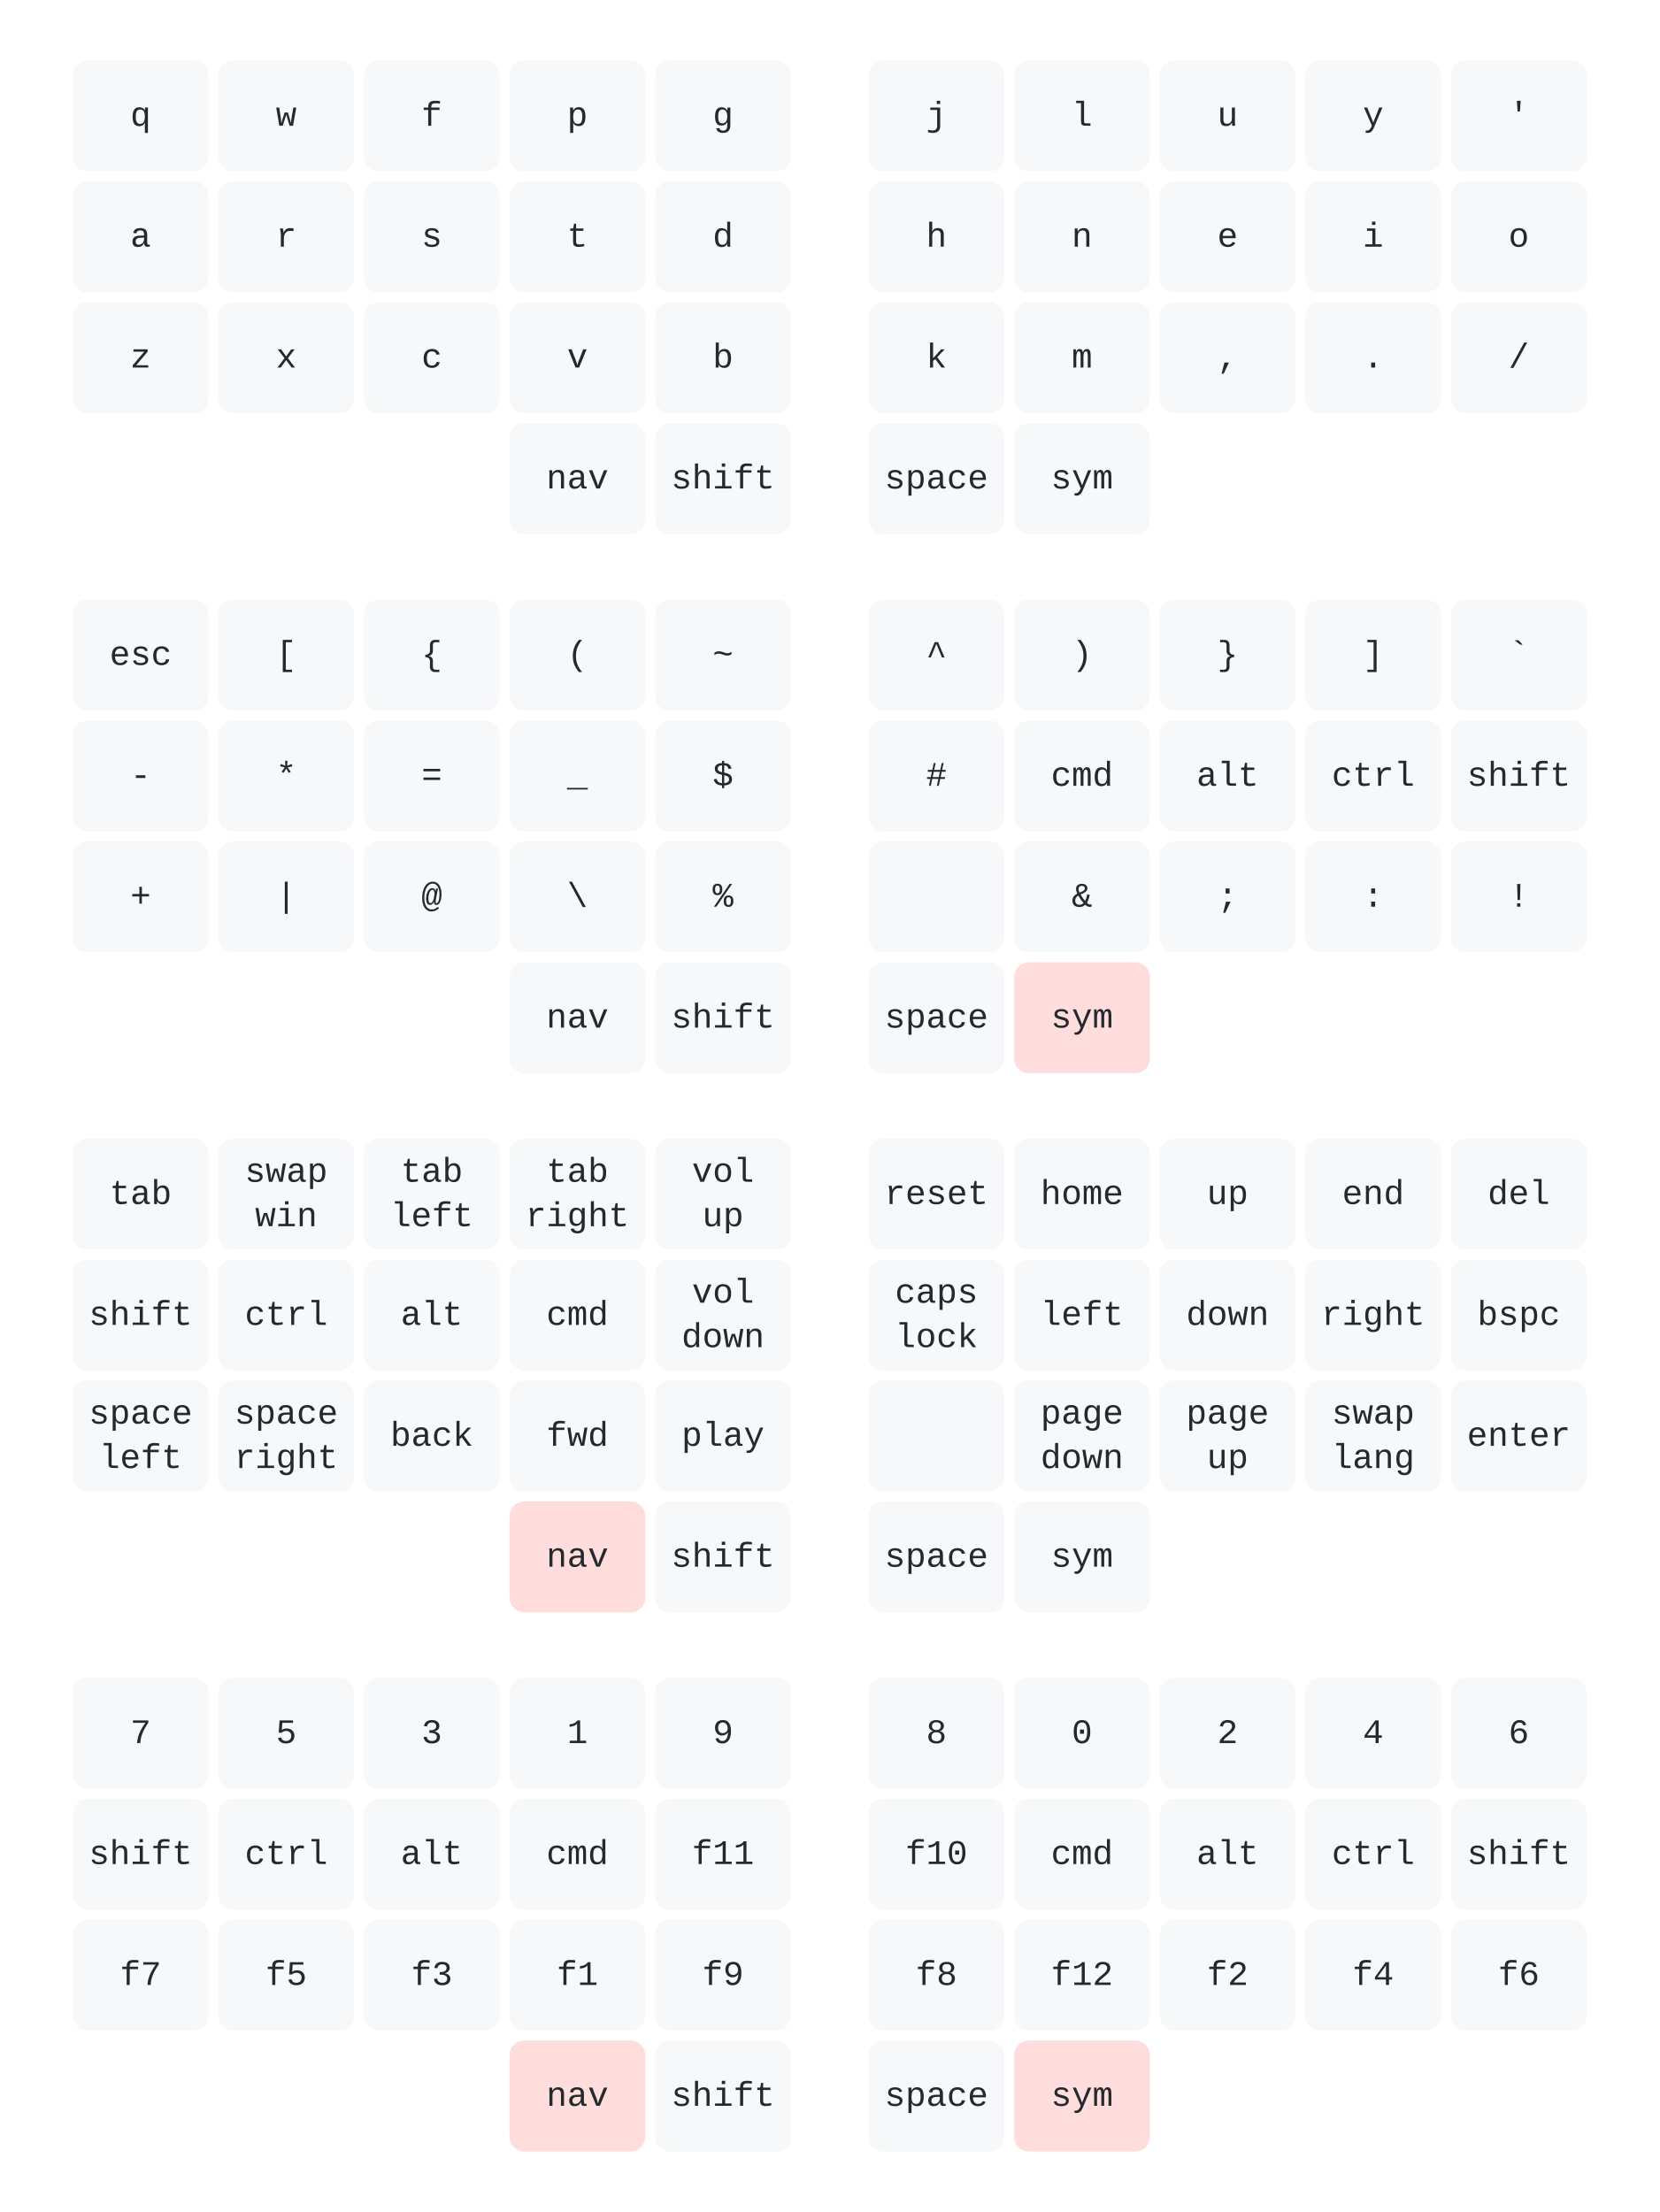
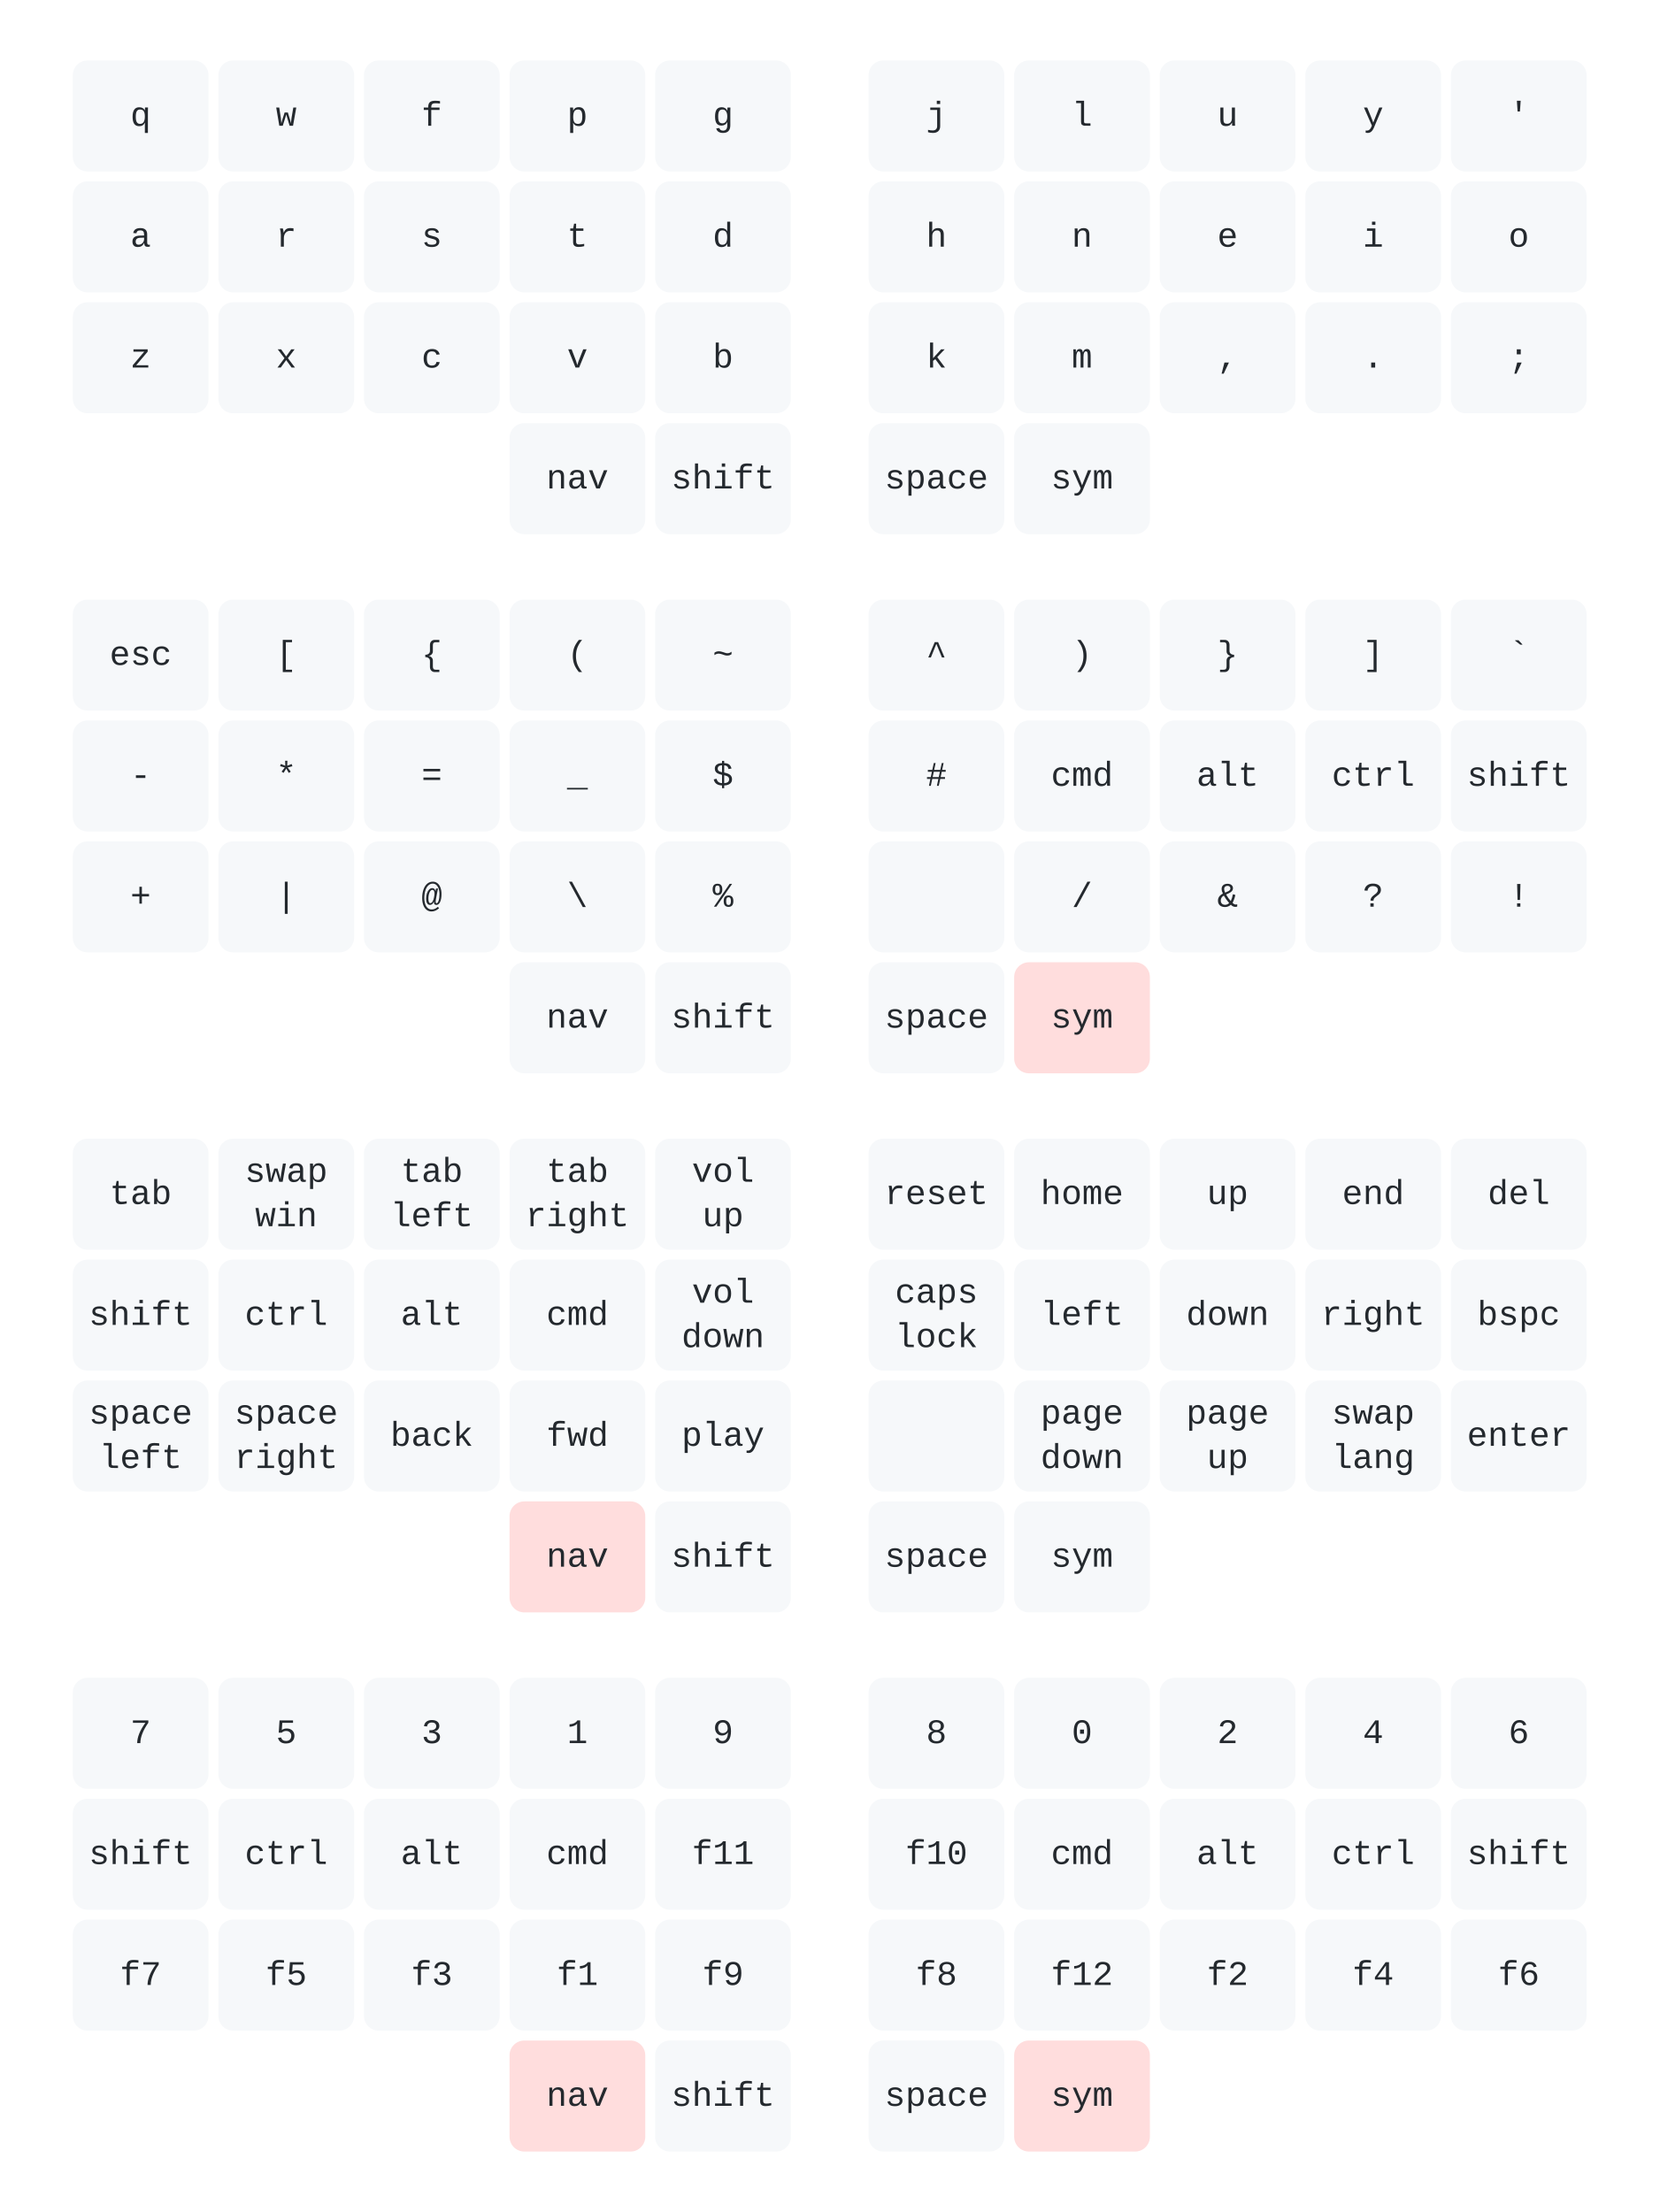
<svg xmlns="http://www.w3.org/2000/svg" width="672.5" height="896.5" viewBox="0 0 672.5 896.5">
  <style>
    svg {
        font-family: SFMono-Regular,Consolas,Liberation Mono,Menlo,monospace;
        font-size: 14px;
        font-kerning: normal;
        text-rendering: optimizeLegibility;
        fill: #24292e;
    }

    rect {
        fill: #f6f8fa;
    }

    .held {
        fill: #fdd;
    }
</style>
  <rect rx="6" ry="6" x="29.5" y="24.5" width="55" height="45" class="" />
  <text text-anchor="middle" dominant-baseline="middle" x="57.0" y="47.0">q</text>
  <rect rx="6" ry="6" x="88.5" y="24.5" width="55" height="45" class="" />
  <text text-anchor="middle" dominant-baseline="middle" x="116.0" y="47.0">w</text>
  <rect rx="6" ry="6" x="147.5" y="24.5" width="55" height="45" class="" />
  <text text-anchor="middle" dominant-baseline="middle" x="175.0" y="47.0">f</text>
  <rect rx="6" ry="6" x="206.5" y="24.5" width="55" height="45" class="" />
  <text text-anchor="middle" dominant-baseline="middle" x="234.0" y="47.0">p</text>
  <rect rx="6" ry="6" x="265.5" y="24.5" width="55" height="45" class="" />
  <text text-anchor="middle" dominant-baseline="middle" x="293.0" y="47.0">g</text>
  <rect rx="6" ry="6" x="29.5" y="73.5" width="55" height="45" class="" />
  <text text-anchor="middle" dominant-baseline="middle" x="57.0" y="96.0">a</text>
  <rect rx="6" ry="6" x="88.5" y="73.5" width="55" height="45" class="" />
  <text text-anchor="middle" dominant-baseline="middle" x="116.0" y="96.0">r</text>
  <rect rx="6" ry="6" x="147.5" y="73.5" width="55" height="45" class="" />
  <text text-anchor="middle" dominant-baseline="middle" x="175.0" y="96.0">s</text>
  <rect rx="6" ry="6" x="206.5" y="73.5" width="55" height="45" class="" />
  <text text-anchor="middle" dominant-baseline="middle" x="234.0" y="96.0">t</text>
  <rect rx="6" ry="6" x="265.5" y="73.5" width="55" height="45" class="" />
  <text text-anchor="middle" dominant-baseline="middle" x="293.0" y="96.0">d</text>
  <rect rx="6" ry="6" x="29.5" y="122.5" width="55" height="45" class="" />
  <text text-anchor="middle" dominant-baseline="middle" x="57.0" y="145.0">z</text>
  <rect rx="6" ry="6" x="88.5" y="122.5" width="55" height="45" class="" />
  <text text-anchor="middle" dominant-baseline="middle" x="116.0" y="145.0">x</text>
  <rect rx="6" ry="6" x="147.5" y="122.5" width="55" height="45" class="" />
  <text text-anchor="middle" dominant-baseline="middle" x="175.0" y="145.0">c</text>
  <rect rx="6" ry="6" x="206.5" y="122.5" width="55" height="45" class="" />
  <text text-anchor="middle" dominant-baseline="middle" x="234.0" y="145.0">v</text>
  <rect rx="6" ry="6" x="265.5" y="122.5" width="55" height="45" class="" />
  <text text-anchor="middle" dominant-baseline="middle" x="293.0" y="145.0">b</text>
  <rect rx="6" ry="6" x="352.0" y="24.5" width="55" height="45" class="" />
  <text text-anchor="middle" dominant-baseline="middle" x="379.5" y="47.0">j</text>
  <rect rx="6" ry="6" x="411.0" y="24.5" width="55" height="45" class="" />
  <text text-anchor="middle" dominant-baseline="middle" x="438.5" y="47.0">l</text>
  <rect rx="6" ry="6" x="470.0" y="24.5" width="55" height="45" class="" />
  <text text-anchor="middle" dominant-baseline="middle" x="497.5" y="47.0">u</text>
  <rect rx="6" ry="6" x="529.0" y="24.5" width="55" height="45" class="" />
  <text text-anchor="middle" dominant-baseline="middle" x="556.5" y="47.0">y</text>
  <rect rx="6" ry="6" x="588.0" y="24.5" width="55" height="45" class="" />
  <text text-anchor="middle" dominant-baseline="middle" x="615.5" y="47.0">'</text>
  <rect rx="6" ry="6" x="352.0" y="73.5" width="55" height="45" class="" />
  <text text-anchor="middle" dominant-baseline="middle" x="379.5" y="96.0">h</text>
  <rect rx="6" ry="6" x="411.0" y="73.5" width="55" height="45" class="" />
  <text text-anchor="middle" dominant-baseline="middle" x="438.5" y="96.0">n</text>
  <rect rx="6" ry="6" x="470.0" y="73.5" width="55" height="45" class="" />
  <text text-anchor="middle" dominant-baseline="middle" x="497.5" y="96.0">e</text>
  <rect rx="6" ry="6" x="529.0" y="73.5" width="55" height="45" class="" />
  <text text-anchor="middle" dominant-baseline="middle" x="556.5" y="96.0">i</text>
  <rect rx="6" ry="6" x="588.0" y="73.5" width="55" height="45" class="" />
  <text text-anchor="middle" dominant-baseline="middle" x="615.5" y="96.0">o</text>
  <rect rx="6" ry="6" x="352.0" y="122.5" width="55" height="45" class="" />
  <text text-anchor="middle" dominant-baseline="middle" x="379.5" y="145.0">k</text>
  <rect rx="6" ry="6" x="411.0" y="122.5" width="55" height="45" class="" />
  <text text-anchor="middle" dominant-baseline="middle" x="438.5" y="145.0">m</text>
  <rect rx="6" ry="6" x="470.0" y="122.5" width="55" height="45" class="" />
  <text text-anchor="middle" dominant-baseline="middle" x="497.5" y="145.0">,</text>
  <rect rx="6" ry="6" x="529.0" y="122.5" width="55" height="45" class="" />
  <text text-anchor="middle" dominant-baseline="middle" x="556.5" y="145.0">.</text>
  <rect rx="6" ry="6" x="588.0" y="122.5" width="55" height="45" class="" />
-   <text text-anchor="middle" dominant-baseline="middle" x="615.5" y="145.0">/</text>
+   <text text-anchor="middle" dominant-baseline="middle" x="615.5" y="145.0">;</text>
  <rect rx="6" ry="6" x="206.5" y="171.5" width="55" height="45" class="" />
  <text text-anchor="middle" dominant-baseline="middle" x="234.0" y="194.0">nav</text>
  <rect rx="6" ry="6" x="265.5" y="171.5" width="55" height="45" class="" />
  <text text-anchor="middle" dominant-baseline="middle" x="293.0" y="194.0">shift</text>
  <rect rx="6" ry="6" x="352.0" y="171.5" width="55" height="45" class="" />
  <text text-anchor="middle" dominant-baseline="middle" x="379.5" y="194.0">space</text>
  <rect rx="6" ry="6" x="411.0" y="171.5" width="55" height="45" class="" />
  <text text-anchor="middle" dominant-baseline="middle" x="438.5" y="194.0">sym</text>
  <rect rx="6" ry="6" x="29.5" y="243.0" width="55" height="45" class="" />
  <text text-anchor="middle" dominant-baseline="middle" x="57.0" y="265.5">esc</text>
  <rect rx="6" ry="6" x="88.5" y="243.0" width="55" height="45" class="" />
  <text text-anchor="middle" dominant-baseline="middle" x="116.0" y="265.5">[</text>
  <rect rx="6" ry="6" x="147.5" y="243.0" width="55" height="45" class="" />
  <text text-anchor="middle" dominant-baseline="middle" x="175.0" y="265.5">{</text>
  <rect rx="6" ry="6" x="206.5" y="243.0" width="55" height="45" class="" />
  <text text-anchor="middle" dominant-baseline="middle" x="234.0" y="265.5">(</text>
  <rect rx="6" ry="6" x="265.5" y="243.0" width="55" height="45" class="" />
  <text text-anchor="middle" dominant-baseline="middle" x="293.0" y="265.5">~</text>
  <rect rx="6" ry="6" x="29.5" y="292.0" width="55" height="45" class="" />
  <text text-anchor="middle" dominant-baseline="middle" x="57.0" y="314.5">-</text>
  <rect rx="6" ry="6" x="88.5" y="292.0" width="55" height="45" class="" />
  <text text-anchor="middle" dominant-baseline="middle" x="116.0" y="314.5">*</text>
  <rect rx="6" ry="6" x="147.5" y="292.0" width="55" height="45" class="" />
  <text text-anchor="middle" dominant-baseline="middle" x="175.0" y="314.5">=</text>
  <rect rx="6" ry="6" x="206.5" y="292.0" width="55" height="45" class="" />
  <text text-anchor="middle" dominant-baseline="middle" x="234.0" y="314.5">_</text>
  <rect rx="6" ry="6" x="265.5" y="292.0" width="55" height="45" class="" />
  <text text-anchor="middle" dominant-baseline="middle" x="293.0" y="314.5">$</text>
  <rect rx="6" ry="6" x="29.5" y="341.0" width="55" height="45" class="" />
  <text text-anchor="middle" dominant-baseline="middle" x="57.0" y="363.5">+</text>
  <rect rx="6" ry="6" x="88.5" y="341.0" width="55" height="45" class="" />
  <text text-anchor="middle" dominant-baseline="middle" x="116.0" y="363.5">|</text>
  <rect rx="6" ry="6" x="147.5" y="341.0" width="55" height="45" class="" />
  <text text-anchor="middle" dominant-baseline="middle" x="175.0" y="363.5">@</text>
  <rect rx="6" ry="6" x="206.5" y="341.0" width="55" height="45" class="" />
  <text text-anchor="middle" dominant-baseline="middle" x="234.0" y="363.5">\</text>
  <rect rx="6" ry="6" x="265.5" y="341.0" width="55" height="45" class="" />
  <text text-anchor="middle" dominant-baseline="middle" x="293.0" y="363.5">%</text>
  <rect rx="6" ry="6" x="352.0" y="243.0" width="55" height="45" class="" />
  <text text-anchor="middle" dominant-baseline="middle" x="379.5" y="265.5">^</text>
  <rect rx="6" ry="6" x="411.0" y="243.0" width="55" height="45" class="" />
  <text text-anchor="middle" dominant-baseline="middle" x="438.5" y="265.5">)</text>
  <rect rx="6" ry="6" x="470.0" y="243.0" width="55" height="45" class="" />
  <text text-anchor="middle" dominant-baseline="middle" x="497.5" y="265.5">}</text>
  <rect rx="6" ry="6" x="529.0" y="243.0" width="55" height="45" class="" />
  <text text-anchor="middle" dominant-baseline="middle" x="556.5" y="265.5">]</text>
  <rect rx="6" ry="6" x="588.0" y="243.0" width="55" height="45" class="" />
  <text text-anchor="middle" dominant-baseline="middle" x="615.5" y="265.5">`</text>
  <rect rx="6" ry="6" x="352.0" y="292.0" width="55" height="45" class="" />
  <text text-anchor="middle" dominant-baseline="middle" x="379.5" y="314.5">#</text>
  <rect rx="6" ry="6" x="411.0" y="292.0" width="55" height="45" class="" />
  <text text-anchor="middle" dominant-baseline="middle" x="438.5" y="314.5">cmd</text>
  <rect rx="6" ry="6" x="470.0" y="292.0" width="55" height="45" class="" />
  <text text-anchor="middle" dominant-baseline="middle" x="497.5" y="314.5">alt</text>
  <rect rx="6" ry="6" x="529.0" y="292.0" width="55" height="45" class="" />
  <text text-anchor="middle" dominant-baseline="middle" x="556.5" y="314.5">ctrl</text>
  <rect rx="6" ry="6" x="588.0" y="292.0" width="55" height="45" class="" />
  <text text-anchor="middle" dominant-baseline="middle" x="615.5" y="314.5">shift</text>
  <rect rx="6" ry="6" x="352.0" y="341.0" width="55" height="45" class="" />
  <rect rx="6" ry="6" x="411.0" y="341.0" width="55" height="45" class="" />
-   <text text-anchor="middle" dominant-baseline="middle" x="438.5" y="363.5">&amp;</text>
+   <text text-anchor="middle" dominant-baseline="middle" x="438.5" y="363.5">/</text>
  <rect rx="6" ry="6" x="470.0" y="341.0" width="55" height="45" class="" />
-   <text text-anchor="middle" dominant-baseline="middle" x="497.5" y="363.5">;</text>
+   <text text-anchor="middle" dominant-baseline="middle" x="497.5" y="363.5">&amp;</text>
  <rect rx="6" ry="6" x="529.0" y="341.0" width="55" height="45" class="" />
-   <text text-anchor="middle" dominant-baseline="middle" x="556.5" y="363.5">:</text>
+   <text text-anchor="middle" dominant-baseline="middle" x="556.5" y="363.5">?</text>
  <rect rx="6" ry="6" x="588.0" y="341.0" width="55" height="45" class="" />
  <text text-anchor="middle" dominant-baseline="middle" x="615.5" y="363.5">!</text>
  <rect rx="6" ry="6" x="206.5" y="390.0" width="55" height="45" class="" />
  <text text-anchor="middle" dominant-baseline="middle" x="234.0" y="412.5">nav</text>
  <rect rx="6" ry="6" x="265.5" y="390.0" width="55" height="45" class="" />
  <text text-anchor="middle" dominant-baseline="middle" x="293.0" y="412.5">shift</text>
  <rect rx="6" ry="6" x="352.0" y="390.0" width="55" height="45" class="" />
  <text text-anchor="middle" dominant-baseline="middle" x="379.5" y="412.5">space</text>
  <rect rx="6" ry="6" x="411.0" y="390.0" width="55" height="45" class="held" />
  <text text-anchor="middle" dominant-baseline="middle" x="438.5" y="412.5">sym</text>
  <rect rx="6" ry="6" x="29.5" y="461.5" width="55" height="45" class="" />
  <text text-anchor="middle" dominant-baseline="middle" x="57.0" y="484.0">tab</text>
  <rect rx="6" ry="6" x="88.5" y="461.5" width="55" height="45" class="" />
  <text text-anchor="middle" dominant-baseline="middle" x="116.0" y="475.0">swap</text>
  <text text-anchor="middle" dominant-baseline="middle" x="116.0" y="493.0">win</text>
  <rect rx="6" ry="6" x="147.5" y="461.5" width="55" height="45" class="" />
  <text text-anchor="middle" dominant-baseline="middle" x="175.0" y="475.0">tab</text>
  <text text-anchor="middle" dominant-baseline="middle" x="175.0" y="493.0">left</text>
  <rect rx="6" ry="6" x="206.5" y="461.5" width="55" height="45" class="" />
  <text text-anchor="middle" dominant-baseline="middle" x="234.0" y="475.0">tab</text>
  <text text-anchor="middle" dominant-baseline="middle" x="234.0" y="493.0">right</text>
  <rect rx="6" ry="6" x="265.5" y="461.5" width="55" height="45" class="" />
  <text text-anchor="middle" dominant-baseline="middle" x="293.0" y="475.0">vol</text>
  <text text-anchor="middle" dominant-baseline="middle" x="293.0" y="493.0">up</text>
  <rect rx="6" ry="6" x="29.5" y="510.5" width="55" height="45" class="" />
  <text text-anchor="middle" dominant-baseline="middle" x="57.0" y="533.0">shift</text>
  <rect rx="6" ry="6" x="88.5" y="510.5" width="55" height="45" class="" />
  <text text-anchor="middle" dominant-baseline="middle" x="116.0" y="533.0">ctrl</text>
  <rect rx="6" ry="6" x="147.5" y="510.5" width="55" height="45" class="" />
  <text text-anchor="middle" dominant-baseline="middle" x="175.0" y="533.0">alt</text>
  <rect rx="6" ry="6" x="206.5" y="510.5" width="55" height="45" class="" />
  <text text-anchor="middle" dominant-baseline="middle" x="234.0" y="533.0">cmd</text>
  <rect rx="6" ry="6" x="265.5" y="510.5" width="55" height="45" class="" />
  <text text-anchor="middle" dominant-baseline="middle" x="293.0" y="524.0">vol</text>
  <text text-anchor="middle" dominant-baseline="middle" x="293.0" y="542.0">down</text>
  <rect rx="6" ry="6" x="29.5" y="559.5" width="55" height="45" class="" />
  <text text-anchor="middle" dominant-baseline="middle" x="57.0" y="573.0">space</text>
  <text text-anchor="middle" dominant-baseline="middle" x="57.0" y="591.0">left</text>
  <rect rx="6" ry="6" x="88.5" y="559.5" width="55" height="45" class="" />
  <text text-anchor="middle" dominant-baseline="middle" x="116.0" y="573.0">space</text>
  <text text-anchor="middle" dominant-baseline="middle" x="116.0" y="591.0">right</text>
  <rect rx="6" ry="6" x="147.5" y="559.5" width="55" height="45" class="" />
  <text text-anchor="middle" dominant-baseline="middle" x="175.0" y="582.0">back</text>
  <rect rx="6" ry="6" x="206.5" y="559.5" width="55" height="45" class="" />
  <text text-anchor="middle" dominant-baseline="middle" x="234.0" y="582.0">fwd</text>
  <rect rx="6" ry="6" x="265.5" y="559.5" width="55" height="45" class="" />
  <text text-anchor="middle" dominant-baseline="middle" x="293.0" y="582.0">play</text>
  <rect rx="6" ry="6" x="352.0" y="461.5" width="55" height="45" class="" />
  <text text-anchor="middle" dominant-baseline="middle" x="379.5" y="484.0">reset</text>
  <rect rx="6" ry="6" x="411.0" y="461.5" width="55" height="45" class="" />
  <text text-anchor="middle" dominant-baseline="middle" x="438.5" y="484.0">home</text>
  <rect rx="6" ry="6" x="470.0" y="461.5" width="55" height="45" class="" />
  <text text-anchor="middle" dominant-baseline="middle" x="497.5" y="484.0">up</text>
  <rect rx="6" ry="6" x="529.0" y="461.5" width="55" height="45" class="" />
  <text text-anchor="middle" dominant-baseline="middle" x="556.5" y="484.0">end</text>
  <rect rx="6" ry="6" x="588.0" y="461.5" width="55" height="45" class="" />
  <text text-anchor="middle" dominant-baseline="middle" x="615.5" y="484.0">del</text>
  <rect rx="6" ry="6" x="352.0" y="510.5" width="55" height="45" class="" />
  <text text-anchor="middle" dominant-baseline="middle" x="379.5" y="524.0">caps</text>
  <text text-anchor="middle" dominant-baseline="middle" x="379.5" y="542.0">lock</text>
  <rect rx="6" ry="6" x="411.0" y="510.5" width="55" height="45" class="" />
  <text text-anchor="middle" dominant-baseline="middle" x="438.5" y="533.0">left</text>
  <rect rx="6" ry="6" x="470.0" y="510.5" width="55" height="45" class="" />
  <text text-anchor="middle" dominant-baseline="middle" x="497.5" y="533.0">down</text>
  <rect rx="6" ry="6" x="529.0" y="510.5" width="55" height="45" class="" />
  <text text-anchor="middle" dominant-baseline="middle" x="556.5" y="533.0">right</text>
  <rect rx="6" ry="6" x="588.0" y="510.5" width="55" height="45" class="" />
  <text text-anchor="middle" dominant-baseline="middle" x="615.5" y="533.0">bspc</text>
  <rect rx="6" ry="6" x="352.0" y="559.5" width="55" height="45" class="" />
  <rect rx="6" ry="6" x="411.0" y="559.5" width="55" height="45" class="" />
  <text text-anchor="middle" dominant-baseline="middle" x="438.5" y="573.0">page</text>
  <text text-anchor="middle" dominant-baseline="middle" x="438.5" y="591.0">down</text>
  <rect rx="6" ry="6" x="470.0" y="559.5" width="55" height="45" class="" />
  <text text-anchor="middle" dominant-baseline="middle" x="497.5" y="573.0">page</text>
  <text text-anchor="middle" dominant-baseline="middle" x="497.5" y="591.0">up</text>
  <rect rx="6" ry="6" x="529.0" y="559.5" width="55" height="45" class="" />
  <text text-anchor="middle" dominant-baseline="middle" x="556.5" y="573.0">swap</text>
  <text text-anchor="middle" dominant-baseline="middle" x="556.5" y="591.0">lang</text>
  <rect rx="6" ry="6" x="588.0" y="559.5" width="55" height="45" class="" />
  <text text-anchor="middle" dominant-baseline="middle" x="615.5" y="582.0">enter</text>
  <rect rx="6" ry="6" x="206.5" y="608.5" width="55" height="45" class="held" />
  <text text-anchor="middle" dominant-baseline="middle" x="234.0" y="631.0">nav</text>
  <rect rx="6" ry="6" x="265.5" y="608.5" width="55" height="45" class="" />
  <text text-anchor="middle" dominant-baseline="middle" x="293.0" y="631.0">shift</text>
  <rect rx="6" ry="6" x="352.0" y="608.5" width="55" height="45" class="" />
  <text text-anchor="middle" dominant-baseline="middle" x="379.5" y="631.0">space</text>
  <rect rx="6" ry="6" x="411.0" y="608.5" width="55" height="45" class="" />
  <text text-anchor="middle" dominant-baseline="middle" x="438.5" y="631.0">sym</text>
  <rect rx="6" ry="6" x="29.5" y="680.0" width="55" height="45" class="" />
  <text text-anchor="middle" dominant-baseline="middle" x="57.0" y="702.5">7</text>
  <rect rx="6" ry="6" x="88.5" y="680.0" width="55" height="45" class="" />
  <text text-anchor="middle" dominant-baseline="middle" x="116.0" y="702.5">5</text>
  <rect rx="6" ry="6" x="147.5" y="680.0" width="55" height="45" class="" />
  <text text-anchor="middle" dominant-baseline="middle" x="175.0" y="702.5">3</text>
  <rect rx="6" ry="6" x="206.5" y="680.0" width="55" height="45" class="" />
  <text text-anchor="middle" dominant-baseline="middle" x="234.0" y="702.5">1</text>
  <rect rx="6" ry="6" x="265.5" y="680.0" width="55" height="45" class="" />
  <text text-anchor="middle" dominant-baseline="middle" x="293.0" y="702.5">9</text>
  <rect rx="6" ry="6" x="29.5" y="729.0" width="55" height="45" class="" />
  <text text-anchor="middle" dominant-baseline="middle" x="57.0" y="751.5">shift</text>
  <rect rx="6" ry="6" x="88.5" y="729.0" width="55" height="45" class="" />
  <text text-anchor="middle" dominant-baseline="middle" x="116.0" y="751.5">ctrl</text>
  <rect rx="6" ry="6" x="147.5" y="729.0" width="55" height="45" class="" />
  <text text-anchor="middle" dominant-baseline="middle" x="175.0" y="751.5">alt</text>
  <rect rx="6" ry="6" x="206.5" y="729.0" width="55" height="45" class="" />
  <text text-anchor="middle" dominant-baseline="middle" x="234.0" y="751.5">cmd</text>
  <rect rx="6" ry="6" x="265.5" y="729.0" width="55" height="45" class="" />
  <text text-anchor="middle" dominant-baseline="middle" x="293.0" y="751.5">f11</text>
  <rect rx="6" ry="6" x="29.5" y="778.0" width="55" height="45" class="" />
  <text text-anchor="middle" dominant-baseline="middle" x="57.0" y="800.5">f7</text>
  <rect rx="6" ry="6" x="88.5" y="778.0" width="55" height="45" class="" />
  <text text-anchor="middle" dominant-baseline="middle" x="116.0" y="800.5">f5</text>
  <rect rx="6" ry="6" x="147.5" y="778.0" width="55" height="45" class="" />
  <text text-anchor="middle" dominant-baseline="middle" x="175.0" y="800.5">f3</text>
  <rect rx="6" ry="6" x="206.5" y="778.0" width="55" height="45" class="" />
  <text text-anchor="middle" dominant-baseline="middle" x="234.0" y="800.5">f1</text>
  <rect rx="6" ry="6" x="265.5" y="778.0" width="55" height="45" class="" />
  <text text-anchor="middle" dominant-baseline="middle" x="293.0" y="800.5">f9</text>
  <rect rx="6" ry="6" x="352.0" y="680.0" width="55" height="45" class="" />
  <text text-anchor="middle" dominant-baseline="middle" x="379.5" y="702.5">8</text>
  <rect rx="6" ry="6" x="411.0" y="680.0" width="55" height="45" class="" />
  <text text-anchor="middle" dominant-baseline="middle" x="438.5" y="702.5">0</text>
  <rect rx="6" ry="6" x="470.0" y="680.0" width="55" height="45" class="" />
  <text text-anchor="middle" dominant-baseline="middle" x="497.5" y="702.5">2</text>
  <rect rx="6" ry="6" x="529.0" y="680.0" width="55" height="45" class="" />
  <text text-anchor="middle" dominant-baseline="middle" x="556.5" y="702.5">4</text>
  <rect rx="6" ry="6" x="588.0" y="680.0" width="55" height="45" class="" />
  <text text-anchor="middle" dominant-baseline="middle" x="615.5" y="702.5">6</text>
  <rect rx="6" ry="6" x="352.0" y="729.0" width="55" height="45" class="" />
  <text text-anchor="middle" dominant-baseline="middle" x="379.5" y="751.5">f10</text>
  <rect rx="6" ry="6" x="411.0" y="729.0" width="55" height="45" class="" />
  <text text-anchor="middle" dominant-baseline="middle" x="438.5" y="751.5">cmd</text>
  <rect rx="6" ry="6" x="470.0" y="729.0" width="55" height="45" class="" />
  <text text-anchor="middle" dominant-baseline="middle" x="497.5" y="751.5">alt</text>
  <rect rx="6" ry="6" x="529.0" y="729.0" width="55" height="45" class="" />
  <text text-anchor="middle" dominant-baseline="middle" x="556.5" y="751.5">ctrl</text>
  <rect rx="6" ry="6" x="588.0" y="729.0" width="55" height="45" class="" />
  <text text-anchor="middle" dominant-baseline="middle" x="615.5" y="751.5">shift</text>
  <rect rx="6" ry="6" x="352.0" y="778.0" width="55" height="45" class="" />
  <text text-anchor="middle" dominant-baseline="middle" x="379.5" y="800.5">f8</text>
  <rect rx="6" ry="6" x="411.0" y="778.0" width="55" height="45" class="" />
  <text text-anchor="middle" dominant-baseline="middle" x="438.5" y="800.5">f12</text>
  <rect rx="6" ry="6" x="470.0" y="778.0" width="55" height="45" class="" />
  <text text-anchor="middle" dominant-baseline="middle" x="497.5" y="800.5">f2</text>
  <rect rx="6" ry="6" x="529.0" y="778.0" width="55" height="45" class="" />
  <text text-anchor="middle" dominant-baseline="middle" x="556.5" y="800.5">f4</text>
  <rect rx="6" ry="6" x="588.0" y="778.0" width="55" height="45" class="" />
  <text text-anchor="middle" dominant-baseline="middle" x="615.5" y="800.5">f6</text>
  <rect rx="6" ry="6" x="206.5" y="827.0" width="55" height="45" class="held" />
  <text text-anchor="middle" dominant-baseline="middle" x="234.0" y="849.5">nav</text>
  <rect rx="6" ry="6" x="265.5" y="827.0" width="55" height="45" class="" />
  <text text-anchor="middle" dominant-baseline="middle" x="293.0" y="849.5">shift</text>
  <rect rx="6" ry="6" x="352.0" y="827.0" width="55" height="45" class="" />
  <text text-anchor="middle" dominant-baseline="middle" x="379.5" y="849.5">space</text>
  <rect rx="6" ry="6" x="411.0" y="827.0" width="55" height="45" class="held" />
  <text text-anchor="middle" dominant-baseline="middle" x="438.5" y="849.5">sym</text>
</svg>
